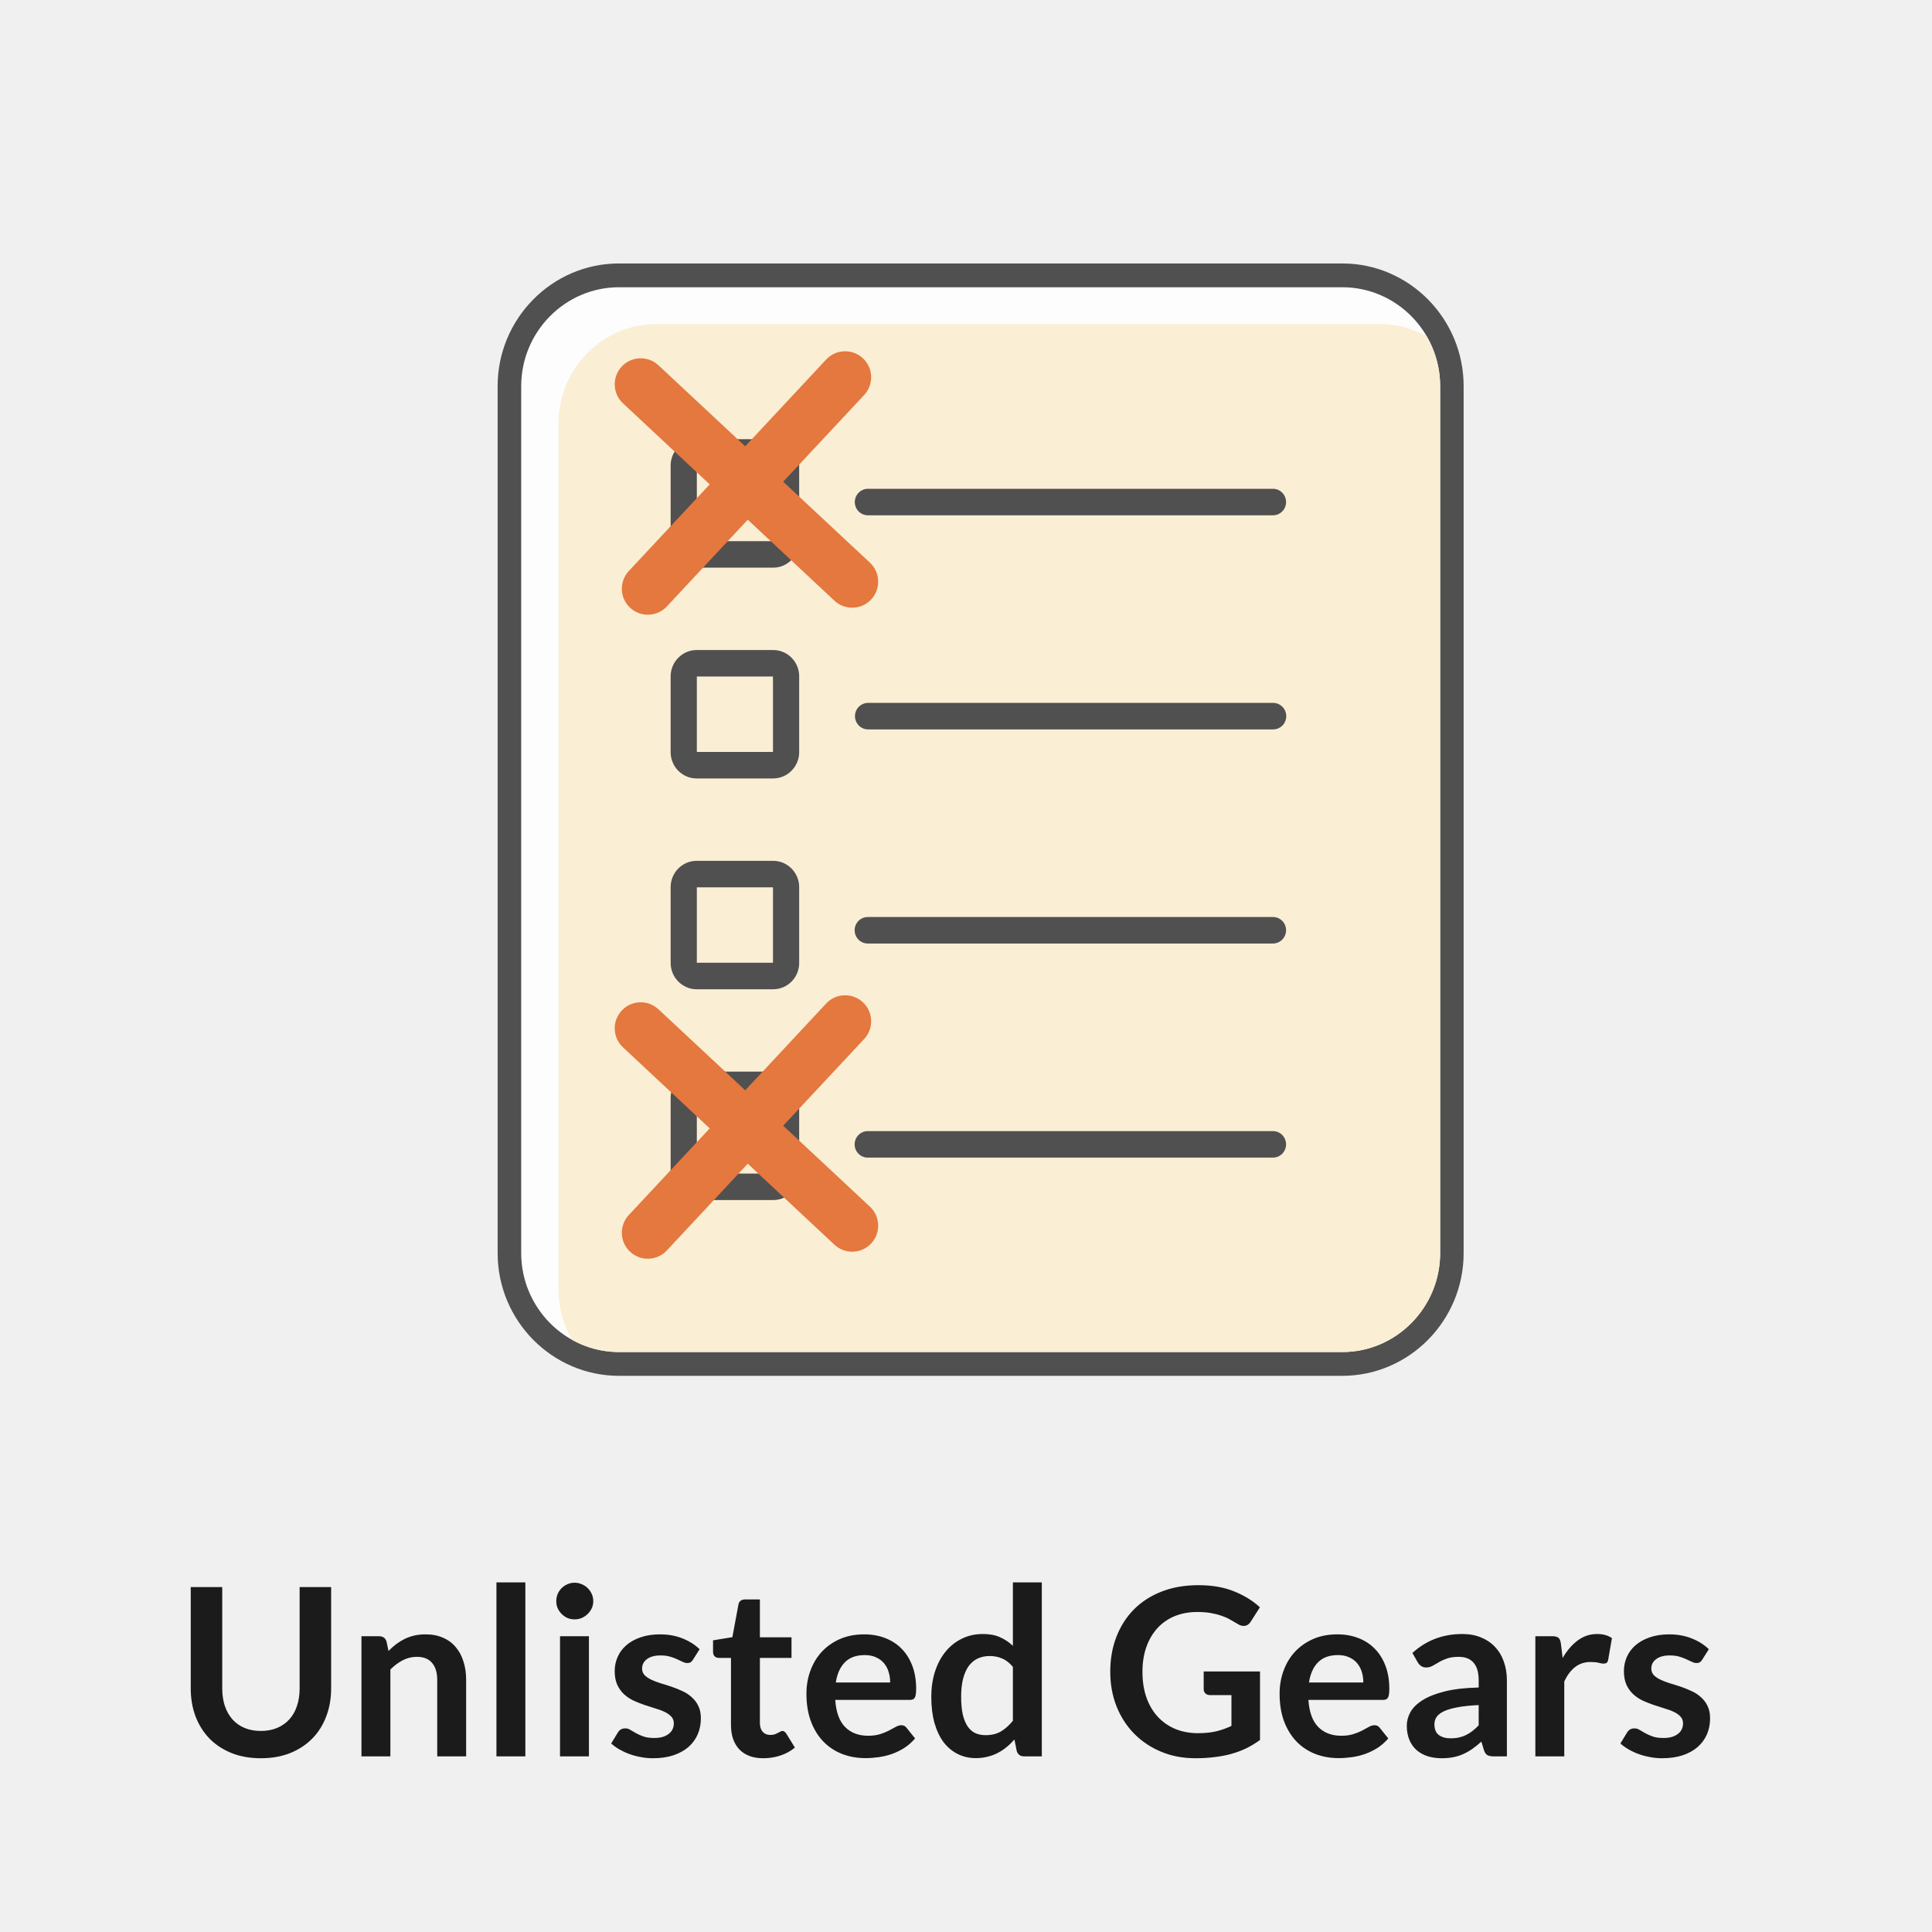
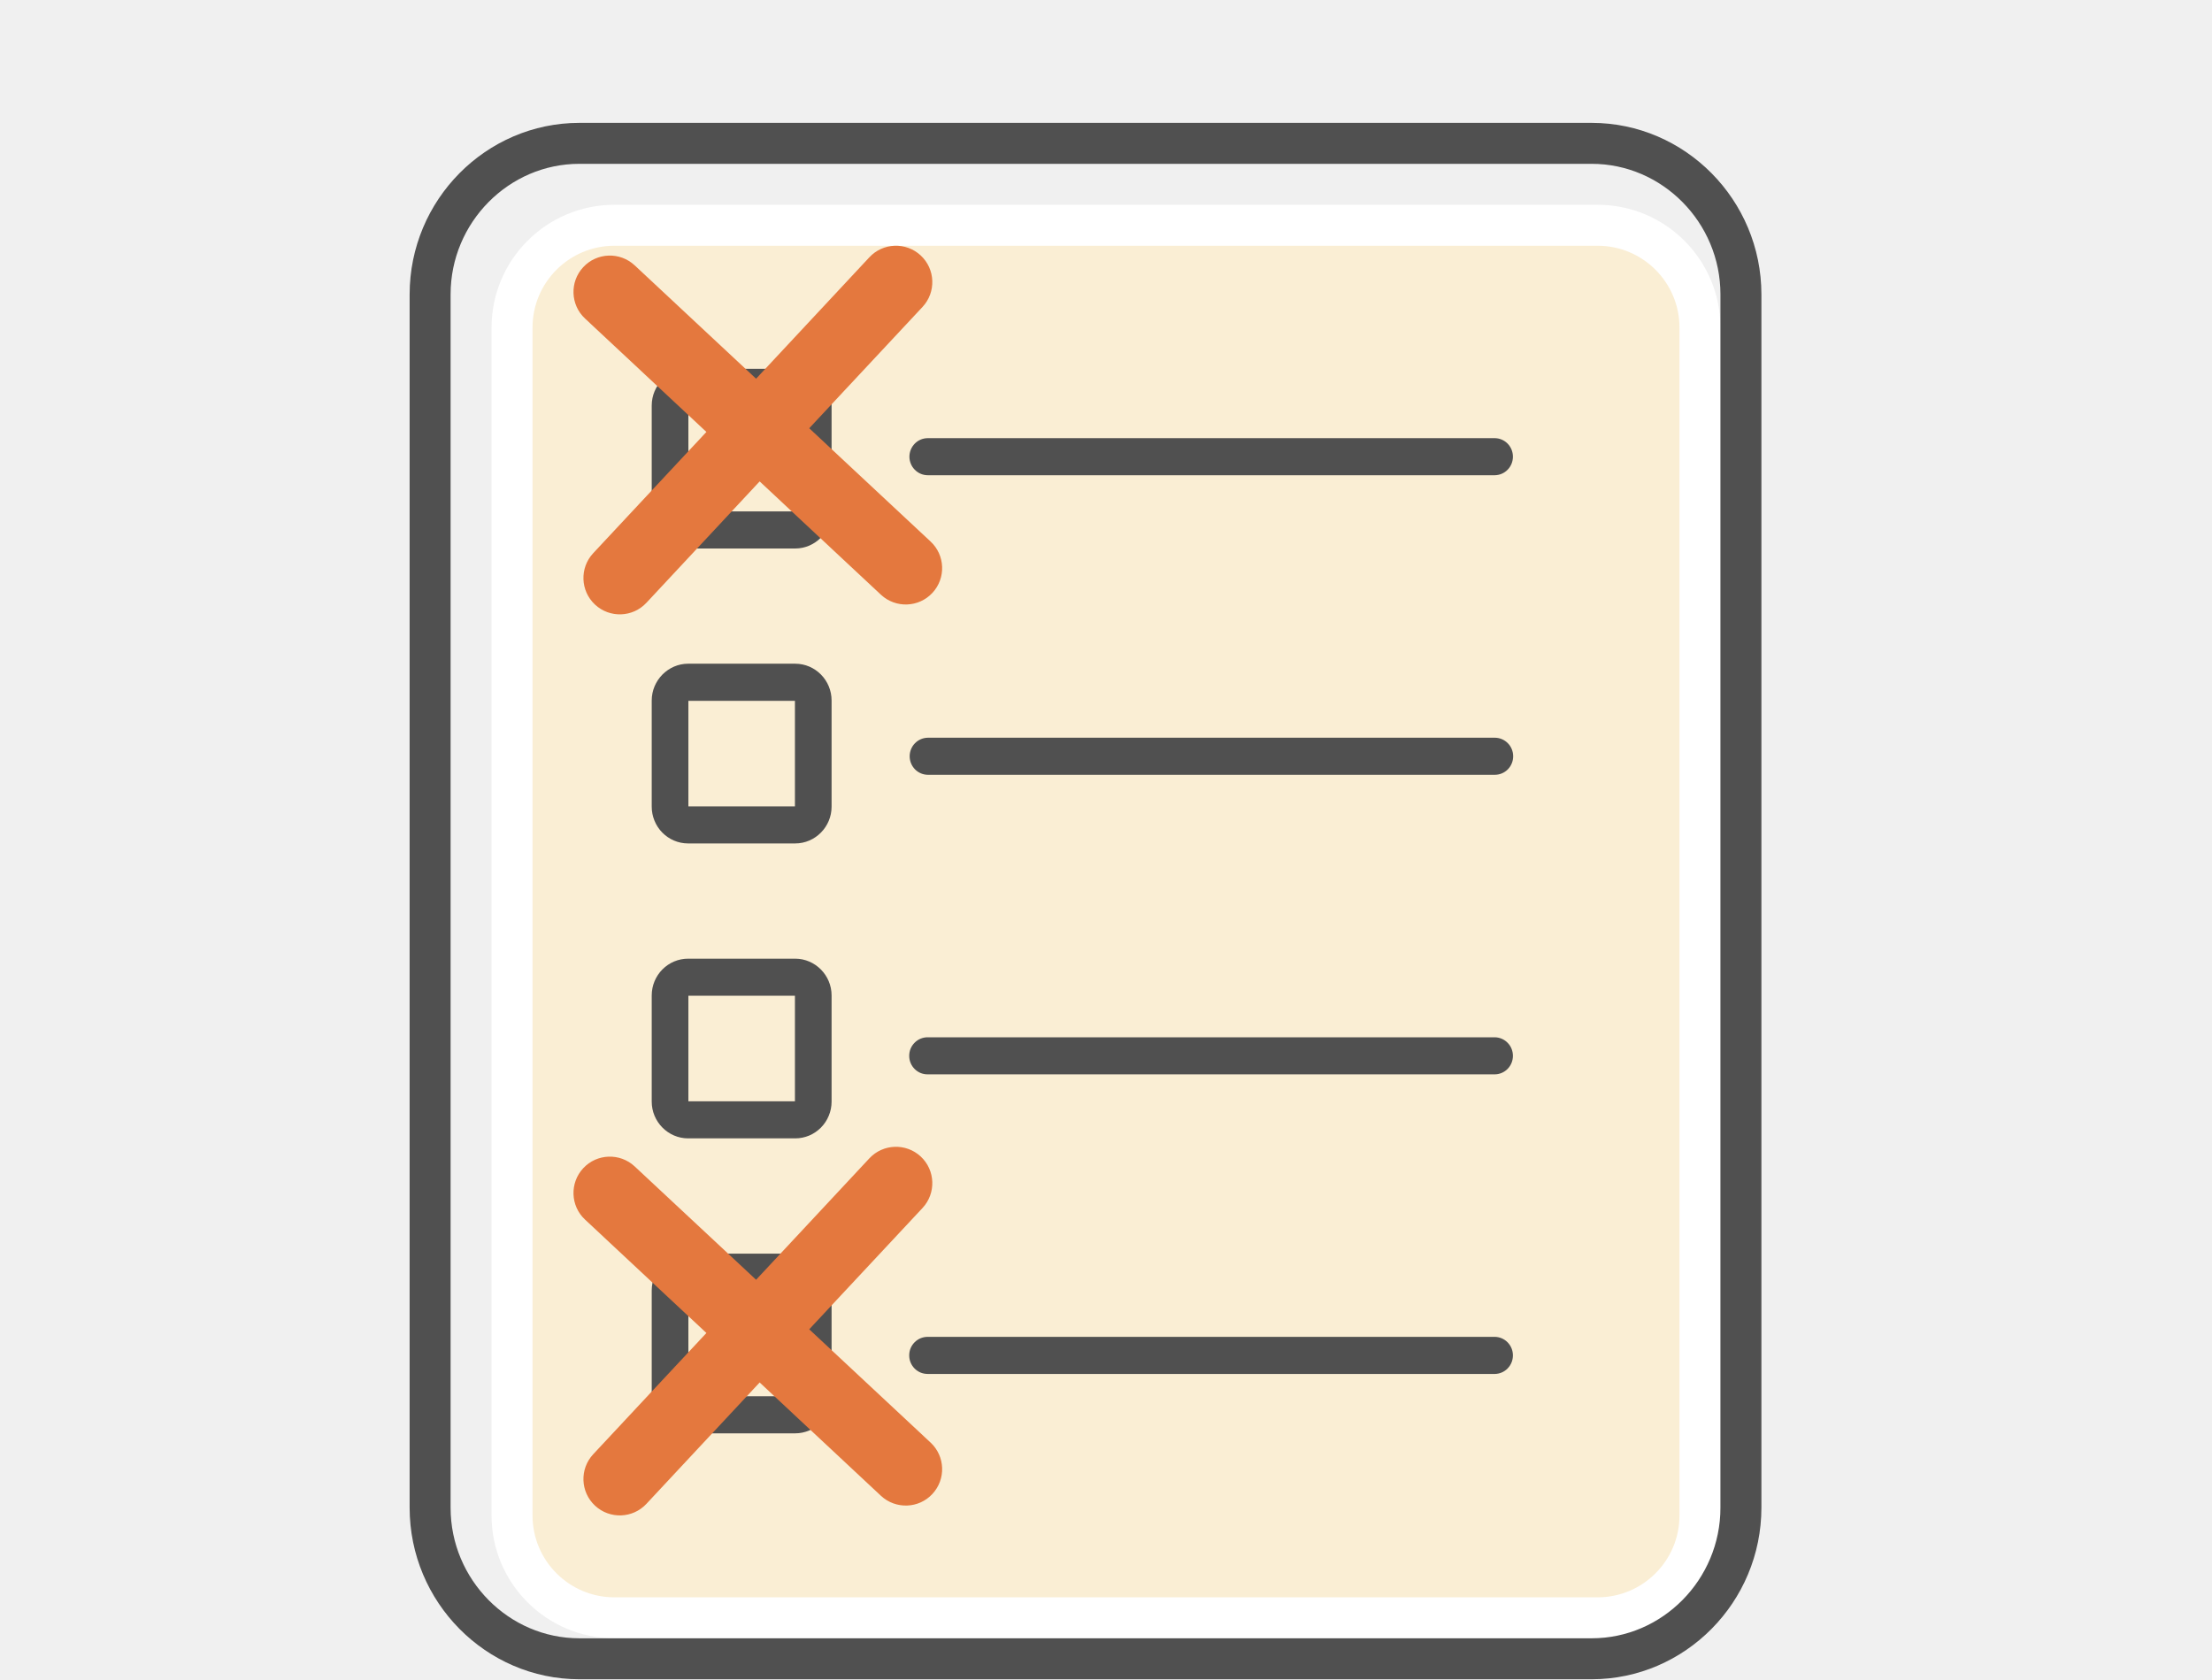
- <svg xmlns="http://www.w3.org/2000/svg" width="66" height="66" viewBox="0 0 66 66" fill="none">
-   <g clip-path="url(#clip0_3102_11529)">
-     <path d="M21.143 9H45.857C48.137 9 50 10.884 50 13.19V42.81C50 45.116 48.137 47 45.857 47H21.143C18.863 47 17 45.116 17 42.81V13.19C17 10.884 18.863 9 21.143 9Z" fill="#505050" />
-     <path fill-rule="evenodd" clip-rule="evenodd" d="M21.144 9.813H45.858C47.695 9.813 49.198 11.332 49.198 13.19V42.81C49.198 44.668 47.695 46.188 45.858 46.188H21.144C19.308 46.188 17.805 44.668 17.805 42.81V13.19C17.805 11.332 19.308 9.813 21.144 9.813Z" fill="#FDFDFD" />
-     <path fill-rule="evenodd" clip-rule="evenodd" d="M48.739 11.489C49.039 12.005 49.197 12.592 49.197 13.19V42.81C49.197 44.668 47.694 46.188 45.858 46.188H21.144C20.583 46.188 20.031 46.044 19.54 45.77C19.24 45.254 19.082 44.667 19.082 44.069V14.449C19.082 12.591 20.585 11.071 22.422 11.071H47.136C47.697 11.071 48.248 11.215 48.739 11.489Z" fill="#FAEED4" />
-     <path d="M23.797 15.004H26.413C26.657 15.004 26.878 15.105 27.039 15.268L27.041 15.269C27.201 15.432 27.301 15.656 27.301 15.902V18.494C27.301 18.741 27.201 18.964 27.041 19.127L27.039 19.129C26.878 19.291 26.657 19.392 26.413 19.392H23.797C23.681 19.392 23.566 19.369 23.458 19.323C23.35 19.278 23.253 19.212 23.17 19.129C23.088 19.046 23.022 18.947 22.978 18.838C22.933 18.729 22.91 18.612 22.91 18.494V15.902C22.91 15.656 23.01 15.432 23.17 15.269L23.172 15.268C23.333 15.105 23.554 15.004 23.797 15.004ZM23.797 36.608H26.413C26.657 36.608 26.878 36.709 27.039 36.872L27.041 36.873C27.201 37.036 27.301 37.26 27.301 37.506V40.099C27.301 40.217 27.278 40.333 27.233 40.442C27.189 40.551 27.123 40.65 27.041 40.733C26.958 40.816 26.861 40.882 26.753 40.928C26.645 40.973 26.53 40.996 26.413 40.996H23.797C23.555 40.996 23.334 40.895 23.172 40.733L23.169 40.73C23.009 40.567 22.91 40.343 22.91 40.099V37.506C22.91 37.26 23.01 37.036 23.17 36.873L23.172 36.872C23.333 36.709 23.554 36.608 23.797 36.608ZM26.406 37.514H23.805V40.091H26.406V37.514ZM29.649 39.546C29.59 39.547 29.531 39.535 29.476 39.513C29.421 39.491 29.371 39.458 29.329 39.415C29.287 39.373 29.253 39.323 29.23 39.268C29.207 39.213 29.196 39.153 29.196 39.093C29.196 39.033 29.207 38.974 29.23 38.919C29.253 38.863 29.287 38.813 29.329 38.771C29.371 38.729 29.421 38.696 29.476 38.673C29.531 38.651 29.59 38.64 29.649 38.641H43.493C43.61 38.642 43.723 38.691 43.805 38.775C43.888 38.86 43.934 38.974 43.934 39.093C43.934 39.212 43.888 39.327 43.805 39.411C43.723 39.496 43.61 39.544 43.493 39.546H29.649ZM29.649 24.918C29.531 24.916 29.419 24.868 29.336 24.783C29.254 24.698 29.207 24.584 29.207 24.465C29.207 24.346 29.254 24.232 29.336 24.147C29.419 24.062 29.531 24.014 29.649 24.012H43.493C43.611 24.012 43.725 24.06 43.809 24.145C43.893 24.23 43.94 24.345 43.94 24.465C43.94 24.585 43.893 24.7 43.809 24.785C43.725 24.87 43.611 24.918 43.493 24.918H29.649ZM29.649 17.603C29.53 17.603 29.417 17.556 29.333 17.471C29.249 17.386 29.201 17.271 29.201 17.151C29.201 17.031 29.249 16.916 29.333 16.831C29.417 16.746 29.53 16.698 29.649 16.698H43.493C43.61 16.7 43.723 16.748 43.805 16.833C43.888 16.917 43.934 17.032 43.934 17.151C43.934 17.27 43.888 17.384 43.805 17.469C43.723 17.553 43.61 17.602 43.493 17.603H29.649ZM29.649 32.232C29.59 32.233 29.531 32.221 29.476 32.199C29.421 32.176 29.371 32.143 29.329 32.101C29.287 32.059 29.253 32.009 29.23 31.954C29.207 31.898 29.196 31.839 29.196 31.779C29.196 31.719 29.207 31.66 29.23 31.605C29.253 31.549 29.287 31.499 29.329 31.457C29.371 31.415 29.421 31.382 29.476 31.359C29.531 31.337 29.59 31.326 29.649 31.326H43.493C43.61 31.328 43.723 31.376 43.805 31.461C43.888 31.546 43.934 31.66 43.934 31.779C43.934 31.898 43.888 32.012 43.805 32.097C43.723 32.182 43.61 32.23 43.493 32.232H29.649ZM23.797 29.407H26.413C26.657 29.407 26.878 29.508 27.039 29.67L27.041 29.672C27.201 29.835 27.301 30.058 27.301 30.305V32.897C27.301 33.015 27.278 33.132 27.233 33.241C27.189 33.349 27.123 33.448 27.041 33.531C26.958 33.615 26.861 33.681 26.753 33.726C26.645 33.771 26.53 33.795 26.413 33.795H23.797C23.555 33.795 23.334 33.694 23.172 33.531L23.169 33.529C23.009 33.365 22.91 33.142 22.91 32.897V30.305C22.91 30.057 23.01 29.833 23.17 29.67C23.253 29.587 23.35 29.521 23.458 29.476C23.566 29.43 23.681 29.407 23.797 29.407ZM26.406 30.312H23.805V32.889H26.406V30.312ZM23.797 22.206H26.413C26.658 22.206 26.88 22.306 27.041 22.469C27.123 22.552 27.189 22.651 27.233 22.76C27.278 22.869 27.301 22.985 27.301 23.103V25.696C27.301 25.942 27.201 26.166 27.041 26.328L27.039 26.33C26.878 26.492 26.657 26.593 26.413 26.593H23.797C23.553 26.593 23.331 26.492 23.17 26.33C23.088 26.247 23.022 26.148 22.978 26.039C22.933 25.93 22.91 25.814 22.91 25.696V23.103C22.91 22.858 23.01 22.634 23.17 22.471L23.173 22.468C23.335 22.306 23.556 22.206 23.797 22.206ZM26.406 23.111H23.805V25.688H26.406V23.111ZM26.406 15.91H23.805V18.487H26.406V15.91Z" fill="#505050" />
-   </g>
-   <path d="M21.238 12.523C20.904 12.882 20.924 13.445 21.283 13.779L24.245 16.547L21.481 19.507C21.147 19.866 21.167 20.429 21.526 20.762C21.885 21.096 22.447 21.076 22.781 20.717L25.545 17.754L28.507 20.522C28.866 20.856 29.429 20.836 29.762 20.477C30.096 20.118 30.076 19.555 29.717 19.221L26.755 16.456L29.522 13.493C29.856 13.134 29.836 12.571 29.477 12.238C29.118 11.904 28.555 11.924 28.222 12.283L25.458 15.246L22.493 12.478C22.134 12.144 21.571 12.164 21.238 12.523Z" fill="#E4783E" />
-   <path d="M21.238 34.523C20.904 34.882 20.924 35.445 21.283 35.779L24.245 38.547L21.481 41.507C21.147 41.866 21.167 42.429 21.526 42.762C21.885 43.096 22.447 43.076 22.781 42.717L25.545 39.754L28.507 42.522C28.866 42.856 29.429 42.836 29.762 42.477C30.096 42.118 30.076 41.555 29.717 41.221L26.755 38.456L29.522 35.493C29.856 35.134 29.836 34.571 29.477 34.238C29.118 33.904 28.555 33.924 28.222 34.283L25.458 37.246L22.493 34.478C22.134 34.144 21.571 34.164 21.238 34.523Z" fill="#E4783E" />
-   <path d="M8.912 59.132C9.12 59.132 9.305 59.097 9.468 59.028C9.633 58.959 9.772 58.861 9.884 58.736C9.999 58.611 10.085 58.459 10.144 58.28C10.205 58.101 10.236 57.901 10.236 57.68V54.216H11.312V57.68C11.312 58.024 11.256 58.343 11.144 58.636C11.035 58.927 10.876 59.179 10.668 59.392C10.46 59.603 10.208 59.768 9.912 59.888C9.616 60.005 9.283 60.064 8.912 60.064C8.541 60.064 8.208 60.005 7.912 59.888C7.616 59.768 7.364 59.603 7.156 59.392C6.951 59.179 6.792 58.927 6.68 58.636C6.571 58.343 6.516 58.024 6.516 57.68V54.216H7.592V57.676C7.592 57.897 7.621 58.097 7.68 58.276C7.741 58.455 7.828 58.608 7.94 58.736C8.052 58.861 8.189 58.959 8.352 59.028C8.517 59.097 8.704 59.132 8.912 59.132ZM12.348 60V55.896H12.952C13.08 55.896 13.164 55.956 13.204 56.076L13.272 56.4C13.355 56.315 13.442 56.237 13.532 56.168C13.626 56.099 13.723 56.039 13.824 55.988C13.928 55.937 14.039 55.899 14.156 55.872C14.274 55.845 14.402 55.832 14.54 55.832C14.764 55.832 14.963 55.871 15.136 55.948C15.31 56.023 15.454 56.129 15.568 56.268C15.686 56.404 15.774 56.568 15.832 56.76C15.894 56.949 15.924 57.159 15.924 57.388V60H14.936V57.388C14.936 57.137 14.878 56.944 14.76 56.808C14.646 56.669 14.472 56.6 14.24 56.6C14.07 56.6 13.91 56.639 13.76 56.716C13.611 56.793 13.47 56.899 13.336 57.032V60H12.348ZM17.947 54.056V60H16.959V54.056H17.947ZM20.119 55.896V60H19.131V55.896H20.119ZM20.267 54.7C20.267 54.785 20.25 54.865 20.215 54.94C20.18 55.015 20.134 55.08 20.075 55.136C20.019 55.192 19.952 55.237 19.875 55.272C19.798 55.304 19.715 55.32 19.627 55.32C19.542 55.32 19.46 55.304 19.383 55.272C19.308 55.237 19.243 55.192 19.187 55.136C19.131 55.08 19.086 55.015 19.051 54.94C19.019 54.865 19.003 54.785 19.003 54.7C19.003 54.612 19.019 54.529 19.051 54.452C19.086 54.375 19.131 54.308 19.187 54.252C19.243 54.196 19.308 54.152 19.383 54.12C19.46 54.085 19.542 54.068 19.627 54.068C19.715 54.068 19.798 54.085 19.875 54.12C19.952 54.152 20.019 54.196 20.075 54.252C20.134 54.308 20.18 54.375 20.215 54.452C20.25 54.529 20.267 54.612 20.267 54.7ZM23.675 56.696C23.648 56.739 23.62 56.769 23.591 56.788C23.562 56.804 23.524 56.812 23.479 56.812C23.431 56.812 23.379 56.799 23.323 56.772C23.27 56.745 23.207 56.716 23.135 56.684C23.063 56.649 22.98 56.619 22.887 56.592C22.796 56.565 22.688 56.552 22.563 56.552C22.368 56.552 22.215 56.593 22.103 56.676C21.991 56.759 21.935 56.867 21.935 57C21.935 57.088 21.963 57.163 22.019 57.224C22.078 57.283 22.154 57.335 22.247 57.38C22.343 57.425 22.451 57.467 22.571 57.504C22.691 57.539 22.814 57.577 22.939 57.62C23.064 57.663 23.187 57.712 23.307 57.768C23.427 57.821 23.534 57.891 23.627 57.976C23.723 58.059 23.799 58.159 23.855 58.276C23.914 58.393 23.943 58.535 23.943 58.7C23.943 58.897 23.907 59.08 23.835 59.248C23.763 59.413 23.658 59.557 23.519 59.68C23.38 59.8 23.208 59.895 23.003 59.964C22.8 60.031 22.567 60.064 22.303 60.064C22.162 60.064 22.023 60.051 21.887 60.024C21.754 60 21.624 59.965 21.499 59.92C21.376 59.875 21.262 59.821 21.155 59.76C21.051 59.699 20.959 59.632 20.879 59.56L21.107 59.184C21.136 59.139 21.171 59.104 21.211 59.08C21.251 59.056 21.302 59.044 21.363 59.044C21.424 59.044 21.482 59.061 21.535 59.096C21.591 59.131 21.655 59.168 21.727 59.208C21.799 59.248 21.883 59.285 21.979 59.32C22.078 59.355 22.202 59.372 22.351 59.372C22.468 59.372 22.568 59.359 22.651 59.332C22.736 59.303 22.806 59.265 22.859 59.22C22.915 59.175 22.955 59.123 22.979 59.064C23.006 59.003 23.019 58.94 23.019 58.876C23.019 58.78 22.99 58.701 22.931 58.64C22.875 58.579 22.799 58.525 22.703 58.48C22.61 58.435 22.502 58.395 22.379 58.36C22.259 58.323 22.135 58.283 22.007 58.24C21.882 58.197 21.758 58.148 21.635 58.092C21.515 58.033 21.407 57.96 21.311 57.872C21.218 57.784 21.142 57.676 21.083 57.548C21.027 57.42 20.999 57.265 20.999 57.084C20.999 56.916 21.032 56.756 21.099 56.604C21.166 56.452 21.263 56.32 21.391 56.208C21.522 56.093 21.683 56.003 21.875 55.936C22.07 55.867 22.294 55.832 22.547 55.832C22.83 55.832 23.087 55.879 23.319 55.972C23.551 56.065 23.744 56.188 23.899 56.34L23.675 56.696ZM26.079 60.064C25.724 60.064 25.451 59.964 25.259 59.764C25.067 59.561 24.971 59.283 24.971 58.928V56.636H24.555C24.502 56.636 24.455 56.619 24.415 56.584C24.378 56.549 24.359 56.497 24.359 56.428V56.036L25.019 55.928L25.227 54.808C25.238 54.755 25.262 54.713 25.299 54.684C25.339 54.655 25.389 54.64 25.447 54.64H25.959V55.932H27.039V56.636H25.959V58.86C25.959 58.988 25.991 59.088 26.055 59.16C26.119 59.232 26.204 59.268 26.311 59.268C26.372 59.268 26.423 59.261 26.463 59.248C26.506 59.232 26.542 59.216 26.571 59.2C26.603 59.184 26.631 59.169 26.655 59.156C26.679 59.14 26.703 59.132 26.727 59.132C26.756 59.132 26.78 59.14 26.799 59.156C26.818 59.169 26.838 59.191 26.859 59.22L27.155 59.7C27.011 59.82 26.846 59.911 26.659 59.972C26.473 60.033 26.279 60.064 26.079 60.064ZM29.521 55.832C29.779 55.832 30.017 55.873 30.233 55.956C30.451 56.039 30.64 56.16 30.797 56.32C30.954 56.477 31.077 56.672 31.165 56.904C31.253 57.133 31.297 57.396 31.297 57.692C31.297 57.767 31.293 57.829 31.285 57.88C31.279 57.928 31.267 57.967 31.249 57.996C31.233 58.023 31.21 58.043 31.181 58.056C31.151 58.067 31.114 58.072 31.069 58.072H28.533C28.562 58.493 28.675 58.803 28.873 59C29.07 59.197 29.331 59.296 29.657 59.296C29.817 59.296 29.954 59.277 30.069 59.24C30.186 59.203 30.288 59.161 30.373 59.116C30.461 59.071 30.537 59.029 30.601 58.992C30.668 58.955 30.732 58.936 30.793 58.936C30.833 58.936 30.867 58.944 30.897 58.96C30.926 58.976 30.951 58.999 30.973 59.028L31.261 59.388C31.151 59.516 31.029 59.624 30.893 59.712C30.757 59.797 30.614 59.867 30.465 59.92C30.318 59.971 30.168 60.007 30.013 60.028C29.861 60.049 29.713 60.06 29.569 60.06C29.284 60.06 29.018 60.013 28.773 59.92C28.527 59.824 28.314 59.684 28.133 59.5C27.951 59.313 27.809 59.084 27.705 58.812C27.601 58.537 27.549 58.22 27.549 57.86C27.549 57.58 27.594 57.317 27.685 57.072C27.776 56.824 27.905 56.609 28.073 56.428C28.244 56.244 28.45 56.099 28.693 55.992C28.938 55.885 29.214 55.832 29.521 55.832ZM29.541 56.54C29.253 56.54 29.027 56.621 28.865 56.784C28.702 56.947 28.598 57.177 28.553 57.476H30.409C30.409 57.348 30.392 57.228 30.357 57.116C30.322 57.001 30.269 56.901 30.197 56.816C30.125 56.731 30.034 56.664 29.925 56.616C29.816 56.565 29.688 56.54 29.541 56.54ZM34.986 60C34.858 60 34.774 59.94 34.734 59.82L34.654 59.424C34.569 59.52 34.48 59.607 34.386 59.684C34.293 59.761 34.192 59.828 34.082 59.884C33.976 59.94 33.86 59.983 33.734 60.012C33.612 60.044 33.478 60.06 33.334 60.06C33.11 60.06 32.905 60.013 32.718 59.92C32.532 59.827 32.37 59.692 32.234 59.516C32.101 59.337 31.997 59.117 31.922 58.856C31.85 58.595 31.814 58.296 31.814 57.96C31.814 57.656 31.856 57.373 31.938 57.112C32.021 56.851 32.14 56.624 32.294 56.432C32.449 56.24 32.634 56.091 32.85 55.984C33.066 55.875 33.309 55.82 33.578 55.82C33.808 55.82 34.004 55.857 34.166 55.932C34.329 56.004 34.474 56.101 34.602 56.224V54.056H35.59V60H34.986ZM33.67 59.276C33.876 59.276 34.05 59.233 34.194 59.148C34.338 59.063 34.474 58.941 34.602 58.784V56.944C34.49 56.808 34.368 56.712 34.234 56.656C34.104 56.6 33.962 56.572 33.81 56.572C33.661 56.572 33.525 56.6 33.402 56.656C33.282 56.712 33.18 56.797 33.094 56.912C33.012 57.024 32.948 57.168 32.902 57.344C32.857 57.517 32.834 57.723 32.834 57.96C32.834 58.2 32.853 58.404 32.89 58.572C32.93 58.737 32.986 58.873 33.058 58.98C33.13 59.084 33.218 59.16 33.322 59.208C33.426 59.253 33.542 59.276 33.67 59.276ZM40.92 59.208C41.162 59.208 41.373 59.187 41.552 59.144C41.733 59.099 41.905 59.037 42.068 58.96V57.908H41.344C41.274 57.908 41.22 57.889 41.18 57.852C41.14 57.812 41.12 57.764 41.12 57.708V57.1H43.044V59.44C42.897 59.547 42.744 59.64 42.584 59.72C42.426 59.797 42.257 59.861 42.076 59.912C41.897 59.963 41.705 60 41.5 60.024C41.294 60.051 41.073 60.064 40.836 60.064C40.414 60.064 40.026 59.991 39.672 59.844C39.317 59.697 39.01 59.493 38.752 59.232C38.493 58.971 38.29 58.659 38.144 58.296C38 57.933 37.928 57.537 37.928 57.108C37.928 56.673 37.998 56.275 38.14 55.912C38.281 55.549 38.481 55.237 38.74 54.976C39.001 54.715 39.317 54.512 39.688 54.368C40.058 54.224 40.474 54.152 40.936 54.152C41.408 54.152 41.816 54.223 42.16 54.364C42.506 54.503 42.8 54.684 43.04 54.908L42.728 55.396C42.666 55.495 42.585 55.544 42.484 55.544C42.42 55.544 42.354 55.523 42.288 55.48C42.202 55.429 42.114 55.379 42.024 55.328C41.936 55.277 41.837 55.233 41.728 55.196C41.621 55.159 41.5 55.128 41.364 55.104C41.23 55.08 41.076 55.068 40.9 55.068C40.614 55.068 40.356 55.116 40.124 55.212C39.894 55.308 39.698 55.445 39.536 55.624C39.373 55.803 39.248 56.017 39.16 56.268C39.072 56.519 39.028 56.799 39.028 57.108C39.028 57.441 39.074 57.739 39.168 58C39.261 58.259 39.392 58.477 39.56 58.656C39.728 58.835 39.928 58.972 40.16 59.068C40.392 59.161 40.645 59.208 40.92 59.208ZM45.685 55.832C45.944 55.832 46.181 55.873 46.397 55.956C46.616 56.039 46.804 56.16 46.961 56.32C47.118 56.477 47.241 56.672 47.329 56.904C47.417 57.133 47.461 57.396 47.461 57.692C47.461 57.767 47.457 57.829 47.449 57.88C47.444 57.928 47.432 57.967 47.413 57.996C47.397 58.023 47.374 58.043 47.345 58.056C47.316 58.067 47.278 58.072 47.233 58.072H44.697C44.726 58.493 44.84 58.803 45.037 59C45.234 59.197 45.496 59.296 45.821 59.296C45.981 59.296 46.118 59.277 46.233 59.24C46.35 59.203 46.452 59.161 46.537 59.116C46.625 59.071 46.701 59.029 46.765 58.992C46.832 58.955 46.896 58.936 46.957 58.936C46.997 58.936 47.032 58.944 47.061 58.96C47.09 58.976 47.116 58.999 47.137 59.028L47.425 59.388C47.316 59.516 47.193 59.624 47.057 59.712C46.921 59.797 46.778 59.867 46.629 59.92C46.482 59.971 46.332 60.007 46.177 60.028C46.025 60.049 45.877 60.06 45.733 60.06C45.448 60.06 45.182 60.013 44.937 59.92C44.692 59.824 44.478 59.684 44.297 59.5C44.116 59.313 43.973 59.084 43.869 58.812C43.765 58.537 43.713 58.22 43.713 57.86C43.713 57.58 43.758 57.317 43.849 57.072C43.94 56.824 44.069 56.609 44.237 56.428C44.408 56.244 44.614 56.099 44.857 55.992C45.102 55.885 45.378 55.832 45.685 55.832ZM45.705 56.54C45.417 56.54 45.192 56.621 45.029 56.784C44.866 56.947 44.762 57.177 44.717 57.476H46.573C46.573 57.348 46.556 57.228 46.521 57.116C46.486 57.001 46.433 56.901 46.361 56.816C46.289 56.731 46.198 56.664 46.089 56.616C45.98 56.565 45.852 56.54 45.705 56.54ZM51.478 60H51.034C50.941 60 50.868 59.987 50.814 59.96C50.761 59.931 50.721 59.873 50.694 59.788L50.606 59.496C50.502 59.589 50.4 59.672 50.298 59.744C50.2 59.813 50.097 59.872 49.99 59.92C49.884 59.968 49.77 60.004 49.65 60.028C49.53 60.052 49.397 60.064 49.25 60.064C49.077 60.064 48.917 60.041 48.77 59.996C48.624 59.948 48.497 59.877 48.39 59.784C48.286 59.691 48.205 59.575 48.146 59.436C48.088 59.297 48.058 59.136 48.058 58.952C48.058 58.797 48.098 58.645 48.178 58.496C48.261 58.344 48.397 58.208 48.586 58.088C48.776 57.965 49.028 57.864 49.342 57.784C49.657 57.704 50.048 57.659 50.514 57.648V57.408C50.514 57.133 50.456 56.931 50.338 56.8C50.224 56.667 50.056 56.6 49.834 56.6C49.674 56.6 49.541 56.619 49.434 56.656C49.328 56.693 49.234 56.736 49.154 56.784C49.077 56.829 49.005 56.871 48.938 56.908C48.872 56.945 48.798 56.964 48.718 56.964C48.652 56.964 48.594 56.947 48.546 56.912C48.498 56.877 48.46 56.835 48.43 56.784L48.25 56.468C48.722 56.036 49.292 55.82 49.958 55.82C50.198 55.82 50.412 55.86 50.598 55.94C50.788 56.017 50.948 56.127 51.078 56.268C51.209 56.407 51.308 56.573 51.374 56.768C51.444 56.963 51.478 57.176 51.478 57.408V60ZM49.558 59.384C49.66 59.384 49.753 59.375 49.838 59.356C49.924 59.337 50.004 59.309 50.078 59.272C50.156 59.235 50.229 59.189 50.298 59.136C50.37 59.08 50.442 59.015 50.514 58.94V58.248C50.226 58.261 49.985 58.287 49.79 58.324C49.598 58.359 49.444 58.404 49.326 58.46C49.209 58.516 49.125 58.581 49.074 58.656C49.026 58.731 49.002 58.812 49.002 58.9C49.002 59.073 49.053 59.197 49.154 59.272C49.258 59.347 49.393 59.384 49.558 59.384ZM52.45 60V55.896H53.03C53.131 55.896 53.202 55.915 53.242 55.952C53.282 55.989 53.309 56.053 53.322 56.144L53.382 56.64C53.529 56.387 53.7 56.187 53.898 56.04C54.095 55.893 54.316 55.82 54.562 55.82C54.764 55.82 54.932 55.867 55.066 55.96L54.938 56.7C54.93 56.748 54.913 56.783 54.886 56.804C54.859 56.823 54.823 56.832 54.778 56.832C54.738 56.832 54.683 56.823 54.614 56.804C54.544 56.785 54.453 56.776 54.338 56.776C54.133 56.776 53.956 56.833 53.81 56.948C53.663 57.06 53.539 57.225 53.438 57.444V60H52.45ZM58.151 56.696C58.125 56.739 58.097 56.769 58.068 56.788C58.038 56.804 58.001 56.812 57.956 56.812C57.907 56.812 57.855 56.799 57.8 56.772C57.746 56.745 57.684 56.716 57.611 56.684C57.539 56.649 57.457 56.619 57.364 56.592C57.273 56.565 57.165 56.552 57.039 56.552C56.845 56.552 56.691 56.593 56.58 56.676C56.468 56.759 56.411 56.867 56.411 57C56.411 57.088 56.44 57.163 56.495 57.224C56.554 57.283 56.63 57.335 56.724 57.38C56.819 57.425 56.928 57.467 57.047 57.504C57.167 57.539 57.29 57.577 57.416 57.62C57.541 57.663 57.663 57.712 57.783 57.768C57.904 57.821 58.01 57.891 58.103 57.976C58.2 58.059 58.276 58.159 58.331 58.276C58.39 58.393 58.419 58.535 58.419 58.7C58.419 58.897 58.383 59.08 58.312 59.248C58.239 59.413 58.134 59.557 57.995 59.68C57.857 59.8 57.685 59.895 57.48 59.964C57.277 60.031 57.044 60.064 56.779 60.064C56.638 60.064 56.499 60.051 56.364 60.024C56.23 60 56.101 59.965 55.975 59.92C55.853 59.875 55.738 59.821 55.632 59.76C55.528 59.699 55.435 59.632 55.355 59.56L55.584 59.184C55.613 59.139 55.648 59.104 55.688 59.08C55.727 59.056 55.778 59.044 55.84 59.044C55.901 59.044 55.958 59.061 56.011 59.096C56.068 59.131 56.132 59.168 56.203 59.208C56.276 59.248 56.359 59.285 56.456 59.32C56.554 59.355 56.678 59.372 56.828 59.372C56.945 59.372 57.045 59.359 57.127 59.332C57.213 59.303 57.282 59.265 57.336 59.22C57.392 59.175 57.431 59.123 57.456 59.064C57.482 59.003 57.495 58.94 57.495 58.876C57.495 58.78 57.466 58.701 57.407 58.64C57.352 58.579 57.276 58.525 57.179 58.48C57.086 58.435 56.978 58.395 56.855 58.36C56.736 58.323 56.611 58.283 56.483 58.24C56.358 58.197 56.234 58.148 56.111 58.092C55.992 58.033 55.883 57.96 55.788 57.872C55.694 57.784 55.618 57.676 55.559 57.548C55.504 57.42 55.475 57.265 55.475 57.084C55.475 56.916 55.509 56.756 55.575 56.604C55.642 56.452 55.739 56.32 55.867 56.208C55.998 56.093 56.16 56.003 56.352 55.936C56.546 55.867 56.77 55.832 57.023 55.832C57.306 55.832 57.563 55.879 57.795 55.972C58.028 56.065 58.221 56.188 58.376 56.34L58.151 56.696Z" fill="#1B1B1B" />
-   <defs>
-     <clipPath id="clip0_3102_11529">
-       <rect width="33" height="38" fill="white" transform="translate(17 9)" />
-     </clipPath>
-   </defs>
+ <svg xmlns="http://www.w3.org/2000/svg" width="54" height="41" viewBox="0 0 54 41" fill="none">
+   <rect x="12.5" y="5.5" width="29" height="34" rx="2.5" fill="#FAEED4" stroke="white" />
+   <path d="M14.143 3.5H38.857C40.856 3.5 42.5 5.155 42.5 7.189V36.81C42.5 38.845 40.856 40.5 38.857 40.5H14.143C12.144 40.5 10.5 38.845 10.5 36.81V7.189C10.5 5.155 12.144 3.5 14.143 3.5Z" stroke="#505050" />
+   <path d="M16.797 9.004H19.413C19.657 9.004 19.878 9.105 20.039 9.267L20.041 9.269C20.201 9.431 20.301 9.655 20.301 9.901V12.494C20.301 12.74 20.201 12.964 20.041 13.127L20.039 13.128C19.878 13.291 19.657 13.392 19.413 13.392H16.797C16.681 13.392 16.566 13.368 16.458 13.323C16.35 13.278 16.253 13.212 16.17 13.128C16.088 13.045 16.022 12.946 15.978 12.838C15.933 12.729 15.91 12.612 15.91 12.494V9.901C15.91 9.655 16.01 9.431 16.17 9.269L16.172 9.267C16.333 9.105 16.554 9.004 16.797 9.004ZM16.797 30.608H19.413C19.657 30.608 19.878 30.709 20.039 30.871L20.041 30.873C20.201 31.036 20.301 31.26 20.301 31.506V34.098C20.301 34.216 20.278 34.333 20.233 34.442C20.189 34.55 20.123 34.649 20.041 34.732C19.958 34.816 19.861 34.882 19.753 34.927C19.645 34.972 19.53 34.996 19.413 34.996H16.797C16.555 34.996 16.334 34.895 16.172 34.732L16.169 34.73C16.009 34.566 15.91 34.343 15.91 34.098V31.506C15.91 31.26 16.01 31.036 16.17 30.873L16.172 30.871C16.333 30.709 16.554 30.608 16.797 30.608ZM19.406 31.513H16.805V34.09H19.406V31.513ZM22.649 33.546C22.59 33.546 22.531 33.535 22.476 33.513C22.421 33.49 22.371 33.457 22.329 33.415C22.287 33.373 22.253 33.323 22.23 33.267C22.207 33.212 22.196 33.153 22.196 33.093C22.196 33.033 22.207 32.974 22.23 32.918C22.253 32.863 22.287 32.813 22.329 32.771C22.371 32.729 22.421 32.696 22.476 32.673C22.531 32.651 22.59 32.64 22.649 32.64H36.493C36.61 32.642 36.723 32.69 36.805 32.775C36.888 32.86 36.934 32.974 36.934 33.093C36.934 33.212 36.888 33.326 36.805 33.411C36.723 33.496 36.61 33.544 36.493 33.546H22.649ZM22.649 18.917C22.531 18.916 22.419 18.867 22.336 18.783C22.254 18.698 22.207 18.584 22.207 18.465C22.207 18.346 22.254 18.231 22.336 18.147C22.419 18.062 22.531 18.014 22.649 18.012H36.493C36.611 18.012 36.725 18.06 36.809 18.145C36.893 18.229 36.94 18.345 36.94 18.465C36.94 18.585 36.893 18.7 36.809 18.785C36.725 18.87 36.611 18.917 36.493 18.917H22.649ZM22.649 11.603C22.53 11.603 22.417 11.555 22.333 11.47C22.249 11.386 22.201 11.27 22.201 11.15C22.201 11.03 22.249 10.915 22.333 10.83C22.417 10.745 22.53 10.698 22.649 10.698H36.493C36.61 10.699 36.723 10.748 36.805 10.832C36.888 10.917 36.934 11.031 36.934 11.15C36.934 11.269 36.888 11.384 36.805 11.468C36.723 11.553 36.61 11.601 36.493 11.603H22.649ZM22.649 26.231C22.59 26.232 22.531 26.221 22.476 26.199C22.421 26.176 22.371 26.143 22.329 26.101C22.287 26.059 22.253 26.009 22.23 25.953C22.207 25.898 22.196 25.839 22.196 25.779C22.196 25.719 22.207 25.66 22.23 25.604C22.253 25.549 22.287 25.499 22.329 25.457C22.371 25.415 22.421 25.381 22.476 25.359C22.531 25.337 22.59 25.325 22.649 25.326H36.493C36.61 25.328 36.723 25.376 36.805 25.461C36.888 25.545 36.934 25.66 36.934 25.779C36.934 25.898 36.888 26.012 36.805 26.097C36.723 26.181 36.61 26.23 36.493 26.231H22.649ZM16.797 23.407H19.413C19.657 23.407 19.878 23.508 20.039 23.67L20.041 23.672C20.201 23.834 20.301 24.058 20.301 24.304V26.897C20.301 27.015 20.278 27.131 20.233 27.24C20.189 27.349 20.123 27.448 20.041 27.531C19.958 27.614 19.861 27.681 19.753 27.726C19.645 27.771 19.53 27.794 19.413 27.794H16.797C16.555 27.794 16.334 27.694 16.172 27.531L16.169 27.528C16.009 27.365 15.91 27.142 15.91 26.897V24.304C15.91 24.057 16.01 23.832 16.17 23.67C16.253 23.587 16.35 23.52 16.458 23.475C16.566 23.43 16.681 23.407 16.797 23.407ZM19.406 24.312H16.805V26.889H19.406V24.312ZM16.797 16.205H19.413C19.658 16.205 19.88 16.306 20.041 16.469C20.123 16.552 20.189 16.651 20.233 16.759C20.278 16.868 20.301 16.985 20.301 17.103V19.696C20.301 19.942 20.201 20.166 20.041 20.328L20.039 20.33C19.878 20.492 19.657 20.593 19.413 20.593H16.797C16.553 20.593 16.331 20.492 16.17 20.33C16.088 20.247 16.022 20.148 15.978 20.039C15.933 19.93 15.91 19.813 15.91 19.696V17.103C15.91 16.858 16.01 16.634 16.17 16.471L16.173 16.468C16.335 16.306 16.556 16.205 16.797 16.205ZM19.406 17.111H16.805V19.688H19.406V17.111ZM19.406 9.909H16.805V12.486H19.406V9.909Z" fill="#505050" />
+   <path d="M14.238 6.523C13.904 6.882 13.924 7.445 14.283 7.778L17.245 10.546L14.481 13.507C14.147 13.866 14.167 14.428 14.526 14.762C14.885 15.096 15.447 15.076 15.781 14.717L18.545 11.754L21.507 14.522C21.866 14.855 22.429 14.835 22.762 14.476C23.096 14.117 23.076 13.555 22.717 13.221L19.755 10.456L22.522 7.493C22.856 7.134 22.836 6.571 22.477 6.237C22.118 5.904 21.555 5.924 21.222 6.283L18.458 9.246L15.493 6.478C15.134 6.144 14.571 6.164 14.238 6.523Z" fill="#E4783E" />
+   <path d="M14.238 28.523C13.904 28.882 13.924 29.445 14.283 29.778L17.245 32.546L14.481 35.507C14.147 35.866 14.167 36.428 14.526 36.762C14.885 37.096 15.447 37.076 15.781 36.717L18.545 33.754L21.507 36.522C21.866 36.855 22.429 36.836 22.762 36.476C23.096 36.117 23.076 35.555 22.717 35.221L19.755 32.456L22.522 29.493C22.856 29.134 22.836 28.571 22.477 28.237C22.118 27.904 21.555 27.924 21.222 28.283L18.458 31.246L15.493 28.478C15.134 28.144 14.571 28.164 14.238 28.523Z" fill="#E4783E" />
</svg>
